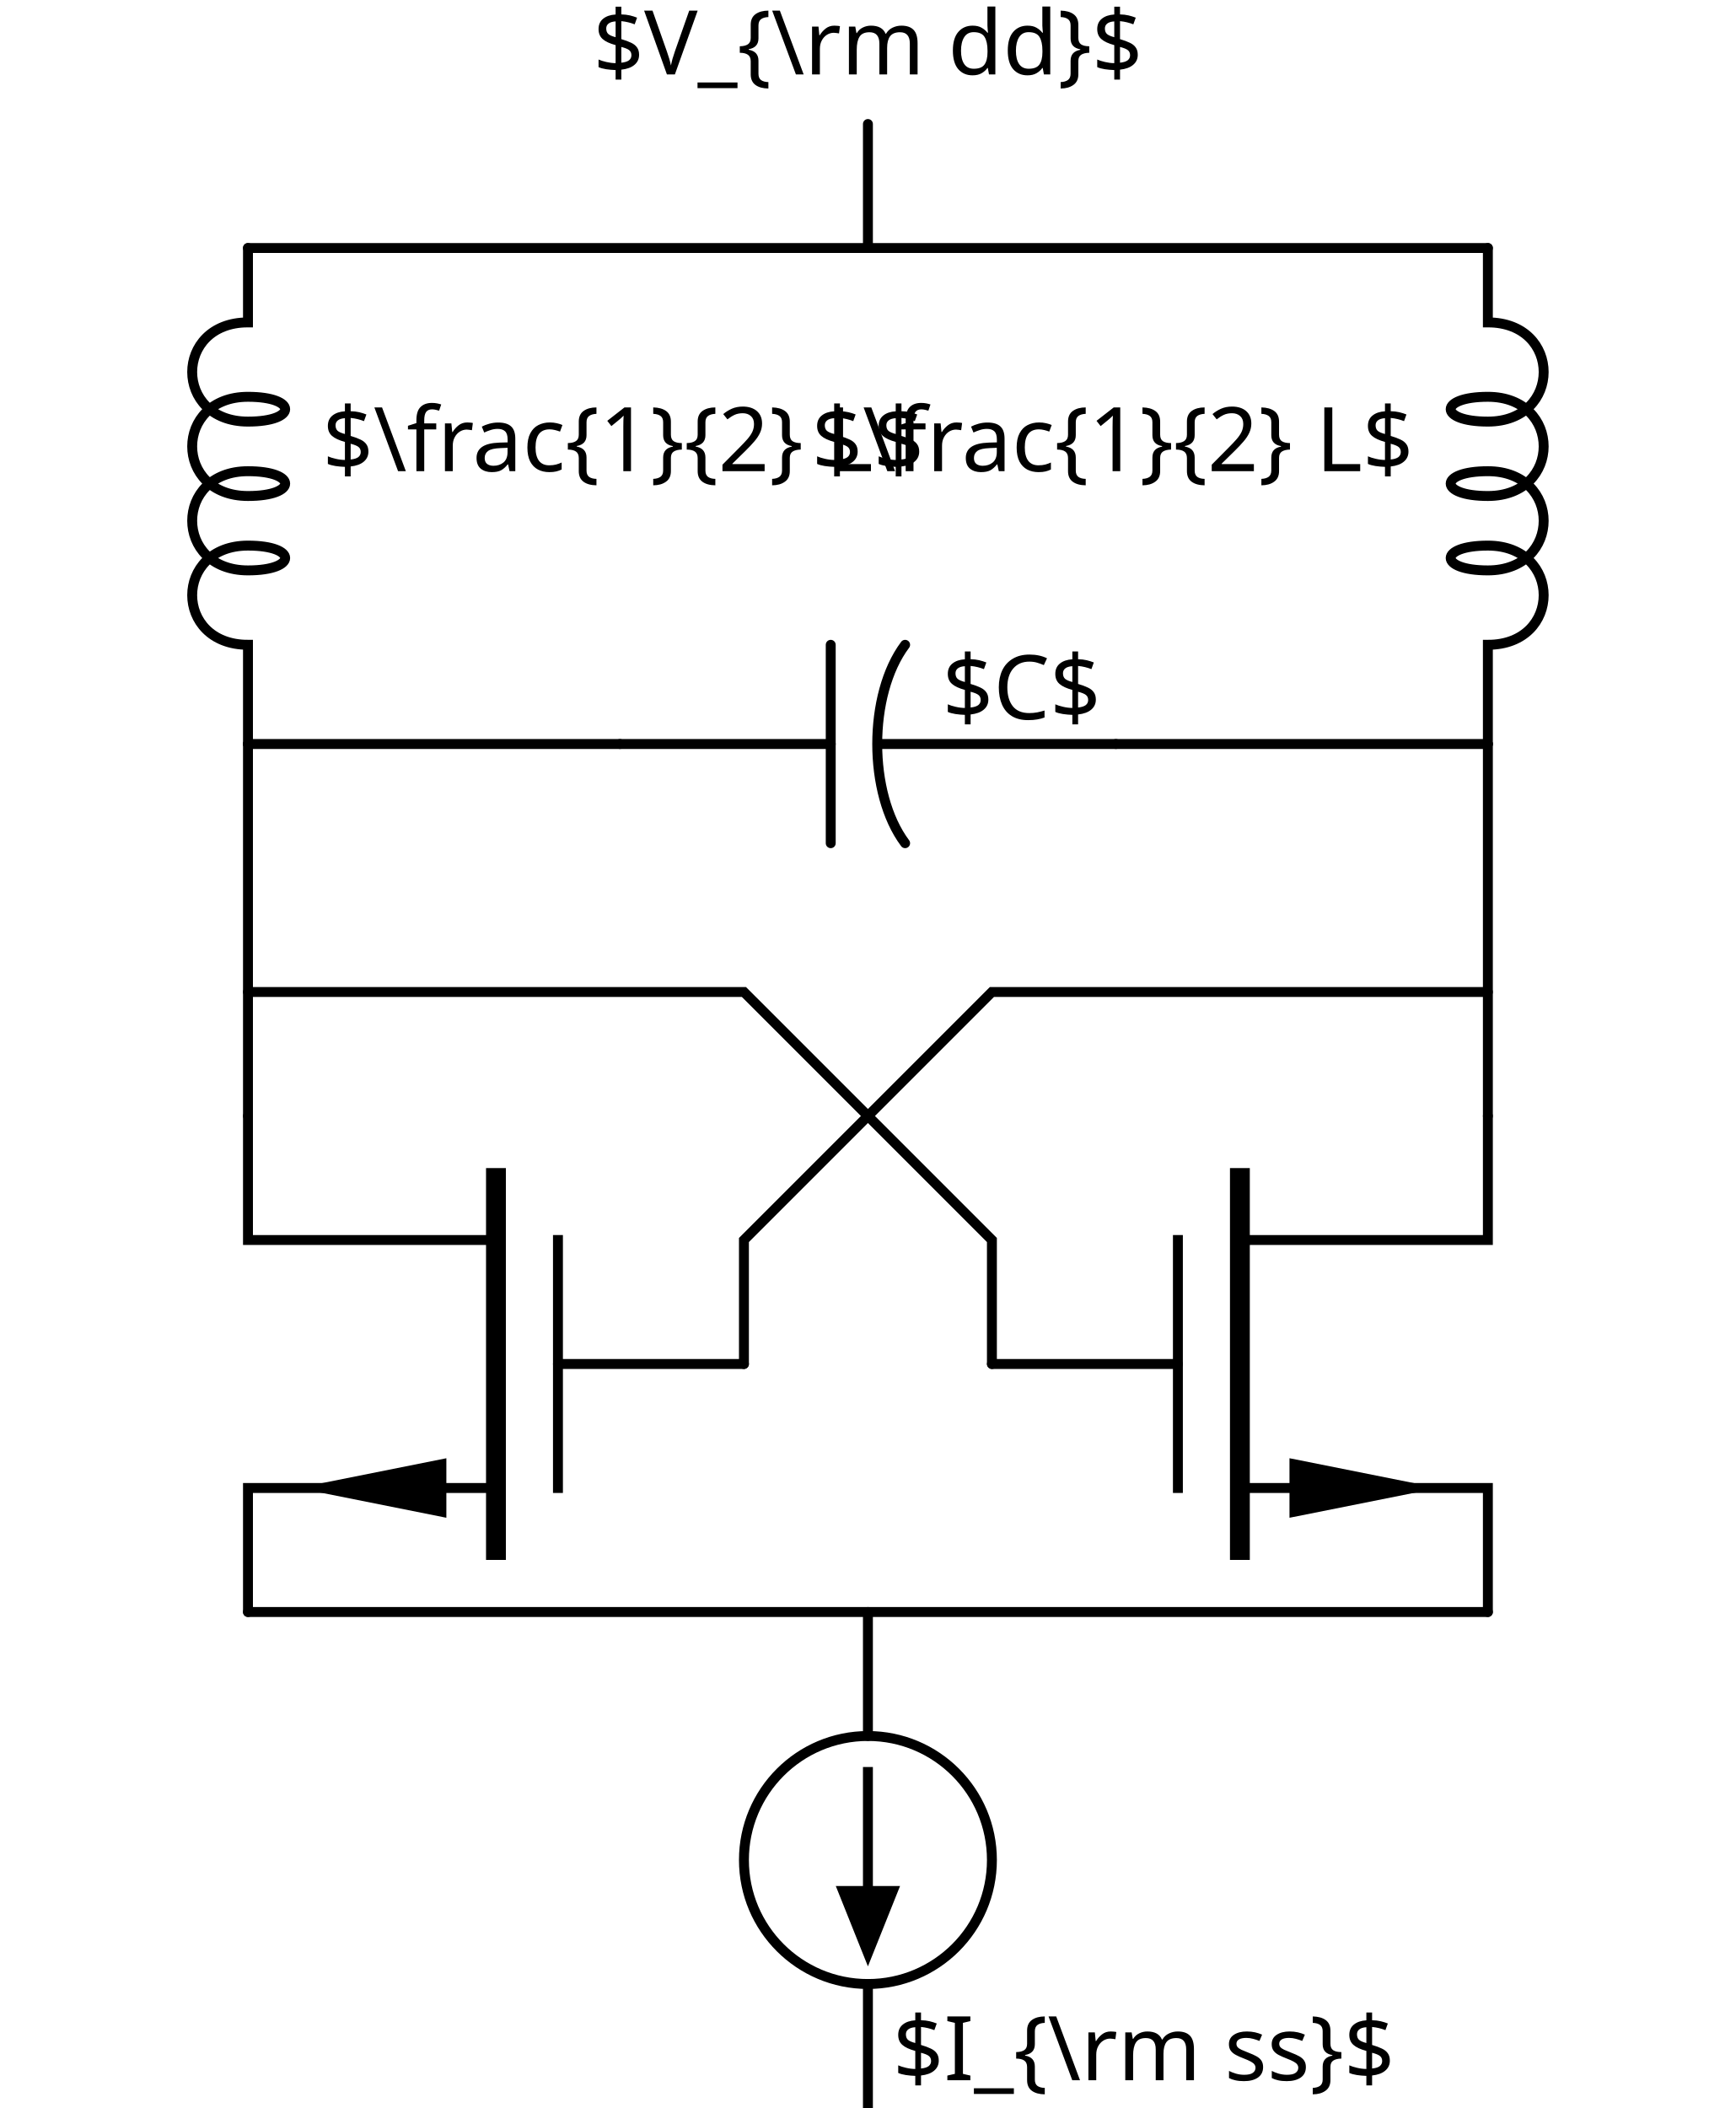
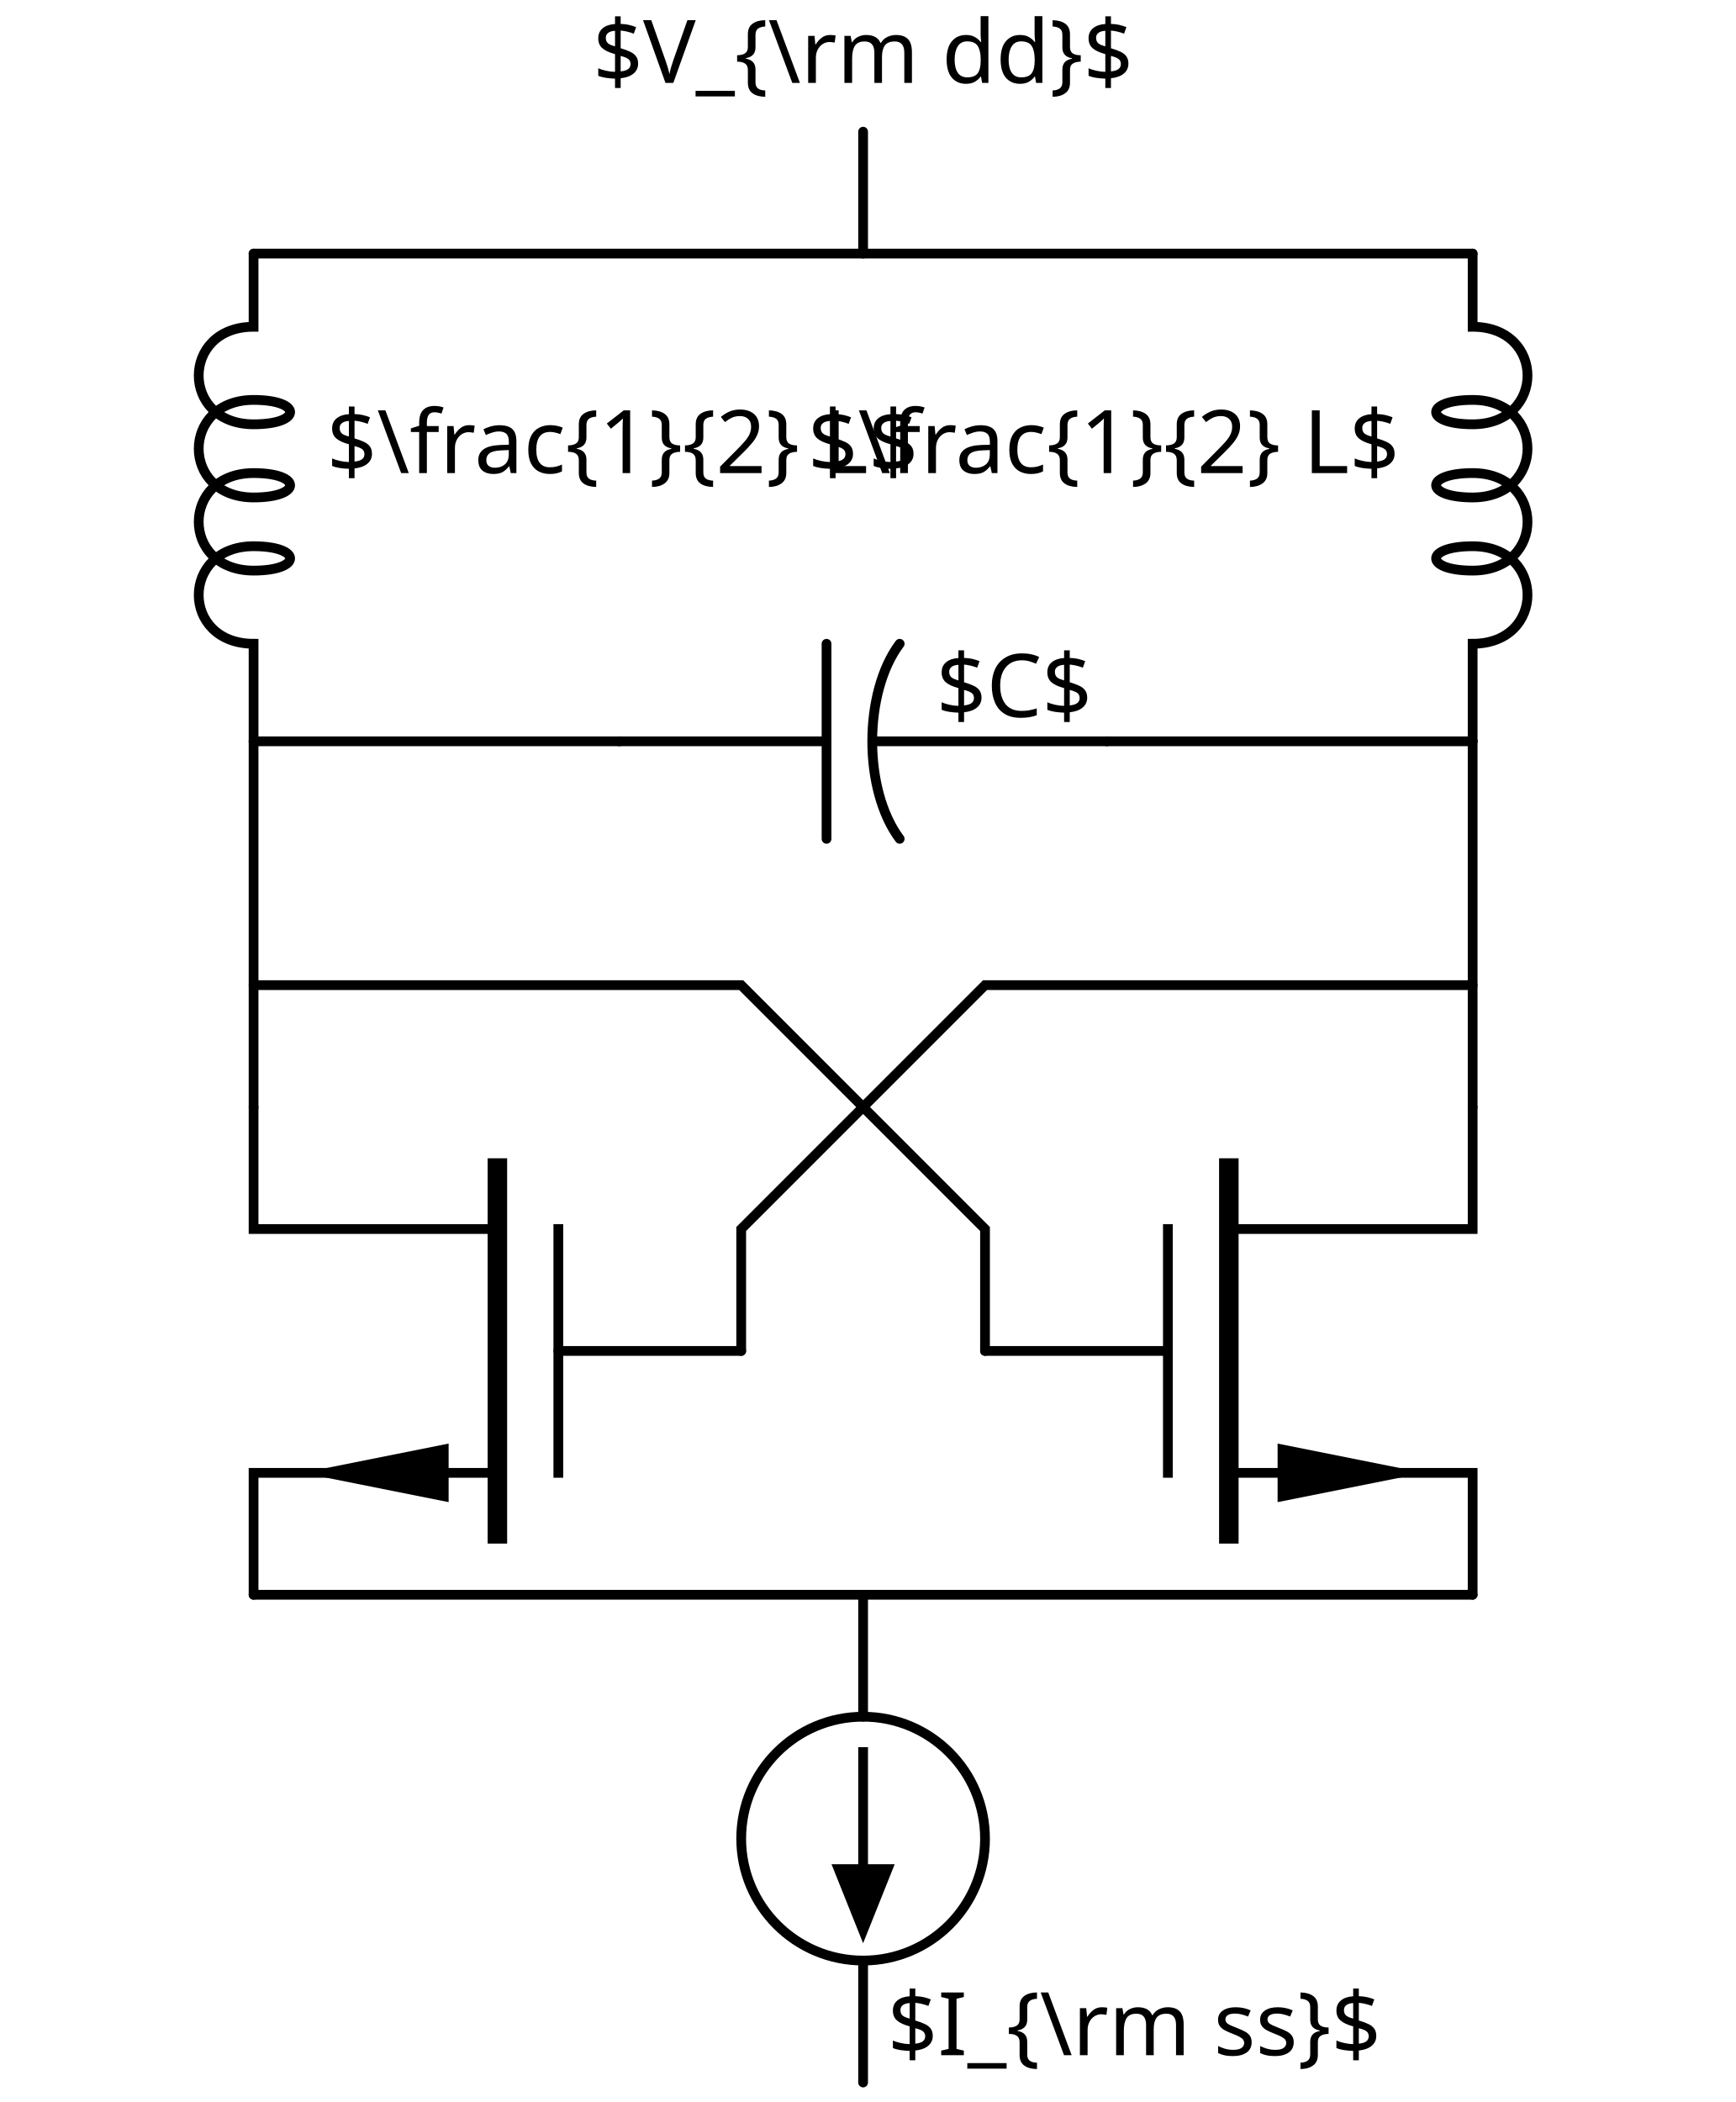
- <svg xmlns="http://www.w3.org/2000/svg" baseProfile="full" height="100%" version="1.1" viewBox="-50.0,-50.0,350.0,425.0" width="100%">
+ <svg xmlns="http://www.w3.org/2000/svg" baseProfile="full" height="100%" version="1.1" viewBox="-52.0,-52.0,356.0,431.0" width="100%">
  <defs />
  <g id="symbol" transform="translate(125,-25)">
    <rect fill="none" height="50" stroke="none" width="50" x="-25.0" y="-25.0" />
  </g>
  <g id="text">
    <text fill="black" font-family="sans-serif" font-size="18" text-anchor="middle" x="125" y="-35">$V_{\rm dd}$</text>
  </g>
  <g id="wire">
    <polyline fill="none" points="125,0 125,-25" stroke="black" stroke-linecap="round" stroke-width="2" />
  </g>
  <g id="symbol" transform="translate(0,50) rotate(-90)">
    <rect fill="none" height="100" stroke="none" width="100" x="-50.0" y="-50.0" />
    <rect fill="none" height="8" stroke="none" width="92" x="-46.0" y="-4" />
    <path d="M -50.0 0 L -30.0 0 C -30.0 -15 -10.0 -15 -10.0 0 -10.0 10 -15.0 10 -15.0 0 -15.0 -15 5.0 -15 5.0 0 5.0 10 0.0 10 0.0 0 0.0 -15 20.0 -15 20.0 0 20.0 10 15.0 10 15.0 0 15.0 -15 35.0 -15 35.0 0 L 50.0 0" fill="none" stroke="black" stroke-linecap="round" stroke-width="2" />
  </g>
  <g id="text">
    <text fill="black" font-family="sans-serif" font-size="18" text-anchor="start" x="15" y="45">$\frac{1}{2} L$</text>
  </g>
  <g id="symbol" transform="translate(250,50) scale(-1,1) rotate(-90)">
    <rect fill="none" height="100" stroke="none" width="100" x="-50.0" y="-50.0" />
    <rect fill="none" height="8" stroke="none" width="92" x="-46.0" y="-4" />
    <path d="M -50.0 0 L -30.0 0 C -30.0 -15 -10.0 -15 -10.0 0 -10.0 10 -15.0 10 -15.0 0 -15.0 -15 5.0 -15 5.0 0 5.0 10 0.0 10 0.0 0 0.0 -15 20.0 -15 20.0 0 20.0 10 15.0 10 15.0 0 15.0 -15 35.0 -15 35.0 0 L 50.0 0" fill="none" stroke="black" stroke-linecap="round" stroke-width="2" />
  </g>
  <g id="text">
    <text fill="black" font-family="sans-serif" font-size="18" text-anchor="end" x="235" y="45">$\frac{1}{2} L$</text>
  </g>
  <g id="wire">
    <polyline fill="none" points="0,0.0 250,0.0" stroke="black" stroke-linecap="round" stroke-width="2" />
  </g>
  <g id="symbol" transform="translate(125,100) rotate(-90)">
    <rect fill="none" height="100" stroke="none" width="100" x="-50.0" y="-50.0" />
    <rect fill="none" height="92" stroke="none" width="8" x="-4" y="-46.0" />
    <line fill="none" stroke="black" stroke-linecap="round" stroke-width="2" x1="0" x2="0" y1="-50.0" y2="-7.5" />
    <line fill="none" stroke="black" stroke-linecap="round" stroke-width="2" x1="0" x2="0" y1="2.5" y2="50.0" />
    <line fill="none" stroke="black" stroke-linecap="round" stroke-width="2" x1="-20.0" x2="20.0" y1="-7.5" y2="-7.5" />
    <path d="M -20.0 7.5 c 10.0 -7.5 30.0 -7.5 40 0" fill="none" stroke="black" stroke-linecap="round" stroke-width="2" />
  </g>
  <g id="text">
    <text fill="black" font-family="sans-serif" font-size="18" text-anchor="start" x="140" y="95">$C$</text>
  </g>
  <g id="wire">
    <polyline fill="none" points="75.0,100 0,100" stroke="black" stroke-linecap="round" stroke-width="2" />
  </g>
  <g id="wire">
    <polyline fill="none" points="175.0,100 250,100" stroke="black" stroke-linecap="round" stroke-width="2" />
  </g>
  <g id="symbol" transform="translate(50,225) scale(-1,1)">
    <rect fill="none" height="100" stroke="none" width="100" x="-50.0" y="-50.0" />
    <rect fill="none" height="92" stroke="none" width="8" x="46.0" y="-46.0" />
    <rect fill="none" height="8" stroke="none" width="92" x="-46.0" y="-4" />
    <polyline fill="none" points="50.0,-50.0 50.0,-25.0 0,-25.0 0,25.0 50.0,25.0 50.0,50.0" stroke="black" stroke-linecap="round" stroke-width="2" />
    <line fill="none" stroke="black" stroke-linecap="square" stroke-width="4" x1="0" x2="0" y1="-37.5" y2="37.5" />
    <line fill="none" stroke="black" stroke-linecap="square" stroke-width="2" x1="-12.5" x2="-12.5" y1="-25.0" y2="25.0" />
    <line fill="none" stroke="black" stroke-linecap="round" stroke-width="2" x1="-50.0" x2="-12.5" y1="0" y2="0" />
    <polygon fill="black" points="10.0,19.0 40.0,25.0 10.0,31.0" stroke="none" />
  </g>
  <g id="text" />
  <g id="symbol" transform="translate(200,225)">
    <rect fill="none" height="100" stroke="none" width="100" x="-50.0" y="-50.0" />
    <rect fill="none" height="92" stroke="none" width="8" x="46.0" y="-46.0" />
    <rect fill="none" height="8" stroke="none" width="92" x="-46.0" y="-4" />
    <polyline fill="none" points="50.0,-50.0 50.0,-25.0 0,-25.0 0,25.0 50.0,25.0 50.0,50.0" stroke="black" stroke-linecap="round" stroke-width="2" />
    <line fill="none" stroke="black" stroke-linecap="square" stroke-width="4" x1="0" x2="0" y1="-37.5" y2="37.5" />
    <line fill="none" stroke="black" stroke-linecap="square" stroke-width="2" x1="-12.5" x2="-12.5" y1="-25.0" y2="25.0" />
    <line fill="none" stroke="black" stroke-linecap="round" stroke-width="2" x1="-50.0" x2="-12.5" y1="0" y2="0" />
    <polygon fill="black" points="10.0,19.0 40.0,25.0 10.0,31.0" stroke="none" />
  </g>
  <g id="text" />
  <g id="wire">
    <polyline fill="none" points="0,100.0 0.0,175.0" stroke="black" stroke-linecap="round" stroke-width="2" />
  </g>
  <g id="wire">
    <polyline fill="none" points="250,100.0 250.0,175.0" stroke="black" stroke-linecap="round" stroke-width="2" />
  </g>
  <g id="wire">
    <polyline fill="none" points="100.0,225 100.0,200 150.0,150 250.0,150.0" stroke="black" stroke-linecap="round" stroke-width="2" />
  </g>
  <g id="wire">
    <polyline fill="none" points="150.0,225 150.0,200 100.0,150 0.0,150.0" stroke="black" stroke-linecap="round" stroke-width="2" />
  </g>
  <g id="wire">
    <polyline fill="none" points="0.0,275.0 250.0,275.0" stroke="black" stroke-linecap="round" stroke-width="2" />
  </g>
  <g id="symbol" transform="translate(125,325)">
    <rect fill="none" height="100" stroke="none" width="100" x="-50.0" y="-50.0" />
    <circle cx="0" cy="0" fill="none" r="25.0" stroke="black" stroke-width="2" />
    <line stroke="black" stroke-linecap="round" stroke-width="2" x1="0" x2="0" y1="-50.0" y2="-25.0" />
    <line stroke="black" stroke-linecap="round" stroke-width="2" x1="0" x2="0" y1="50.0" y2="25.0" />
    <polygon fill="black" points="0,-18.75 0,6.25 5,6.25 0,18.75 -5,6.25 0,6.25" stroke="black" stroke-linecap="round" stroke-width="2" />
  </g>
  <g id="text">
    <text fill="black" font-family="sans-serif" font-size="18" text-anchor="start" x="130" y="369.4">$I_{\rm ss}$</text>
  </g>
</svg>
